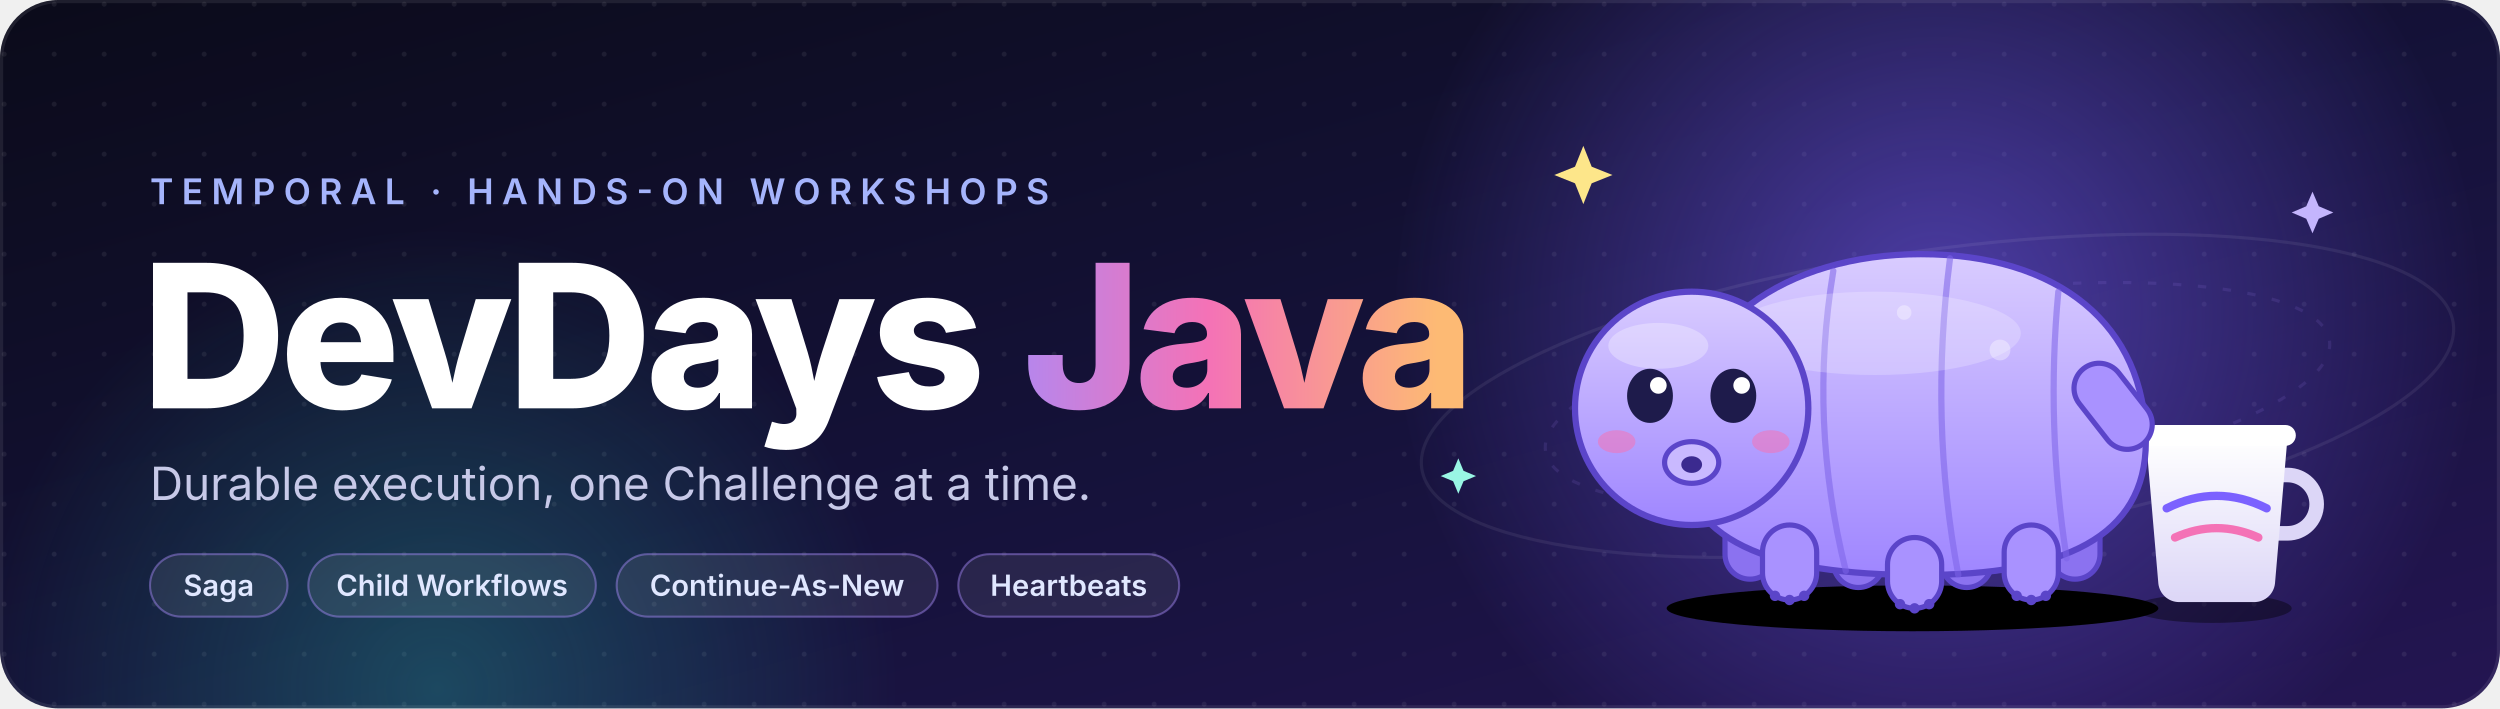
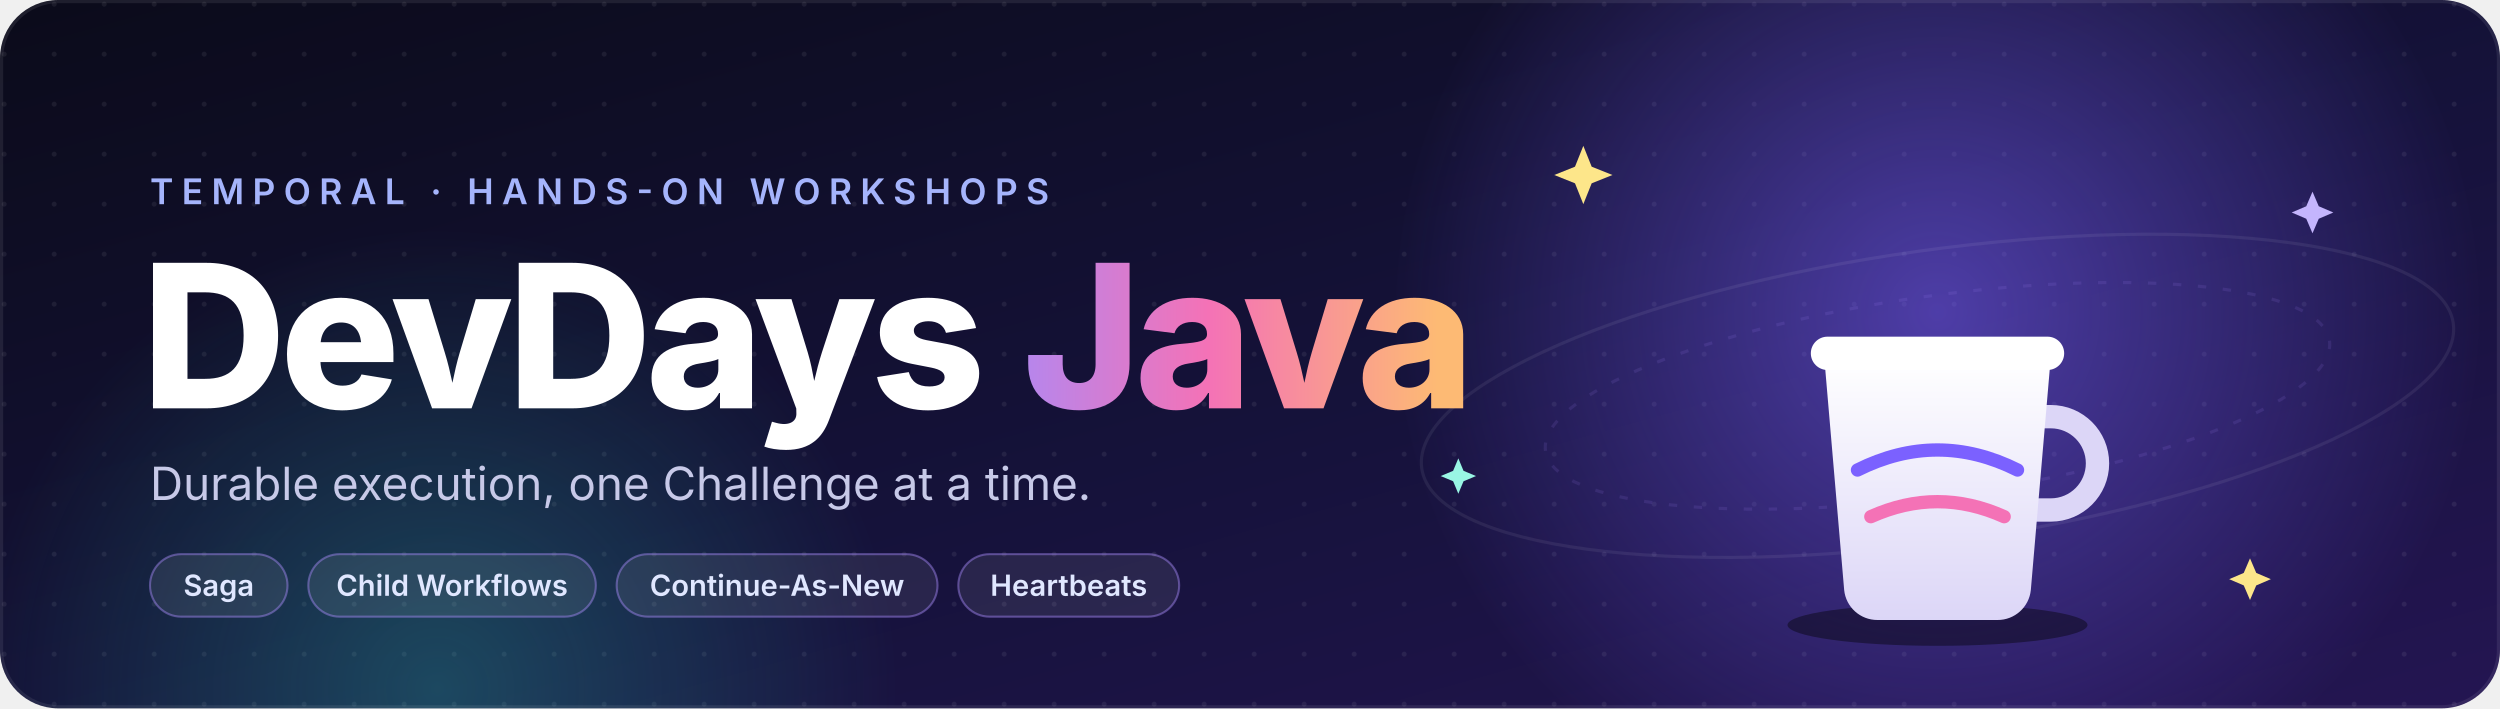
<svg xmlns="http://www.w3.org/2000/svg" viewBox="0 0 1200 340" width="1200" height="340" role="img" aria-labelledby="title desc">
  <defs>
    <linearGradient id="bg" x1="0" y1="0" x2="1" y2="1">
      <stop offset="0" stop-color="#0B0B1A" />
      <stop offset="0.55" stop-color="#15123A" />
      <stop offset="1" stop-color="#241552" />
    </linearGradient>
    <radialGradient id="glowA" cx="0.5" cy="0.5" r="0.5">
      <stop offset="0" stop-color="#7B61FF" stop-opacity="0.55" />
      <stop offset="1" stop-color="#7B61FF" stop-opacity="0" />
    </radialGradient>
    <radialGradient id="glowB" cx="0.5" cy="0.5" r="0.5">
      <stop offset="0" stop-color="#2DD4BF" stop-opacity="0.28" />
      <stop offset="1" stop-color="#2DD4BF" stop-opacity="0" />
    </radialGradient>
    <linearGradient id="java" gradientUnits="userSpaceOnUse" x1="470" y1="0" x2="690" y2="0">
      <stop offset="0" stop-color="#A78BFA" />
      <stop offset="0.5" stop-color="#F472B6" />
      <stop offset="1" stop-color="#FDBA74" />
    </linearGradient>
-     <linearGradient id="body" x1="0" y1="0" x2="0" y2="1">
-       <stop offset="0" stop-color="#D9CCFF" />
-       <stop offset="1" stop-color="#9F86FF" />
-     </linearGradient>
    <linearGradient id="cup" x1="0" y1="0" x2="0" y2="1">
      <stop offset="0" stop-color="#FFFFFF" />
      <stop offset="1" stop-color="#DCD6F7" />
    </linearGradient>
    <pattern id="dots" width="24" height="24" patternUnits="userSpaceOnUse">
      <circle cx="2" cy="2" r="1.2" fill="#FFFFFF" fill-opacity="0.07" />
    </pattern>
    <clipPath id="frame">
      <rect width="1200" height="340" rx="28" />
    </clipPath>
  </defs>
  <style>
-     .bob     { animation: bob 3.2s ease-in-out infinite; }
-     .shadow  { animation: shadow 3.2s ease-in-out infinite; transform-box: fill-box; transform-origin: center; }
-     .eye     { animation: blink 4.8s infinite; transform-box: fill-box; transform-origin: center; }
-     .leg     { transform-box: fill-box; transform-origin: 50% 0%; animation: wiggle 0.9s ease-in-out infinite alternate; }
-     .leg.b   { animation-delay: -0.45s; }
-     .wave    { transform-box: fill-box; transform-origin: 50% 90%; animation: wave 1.6s ease-in-out infinite; }
    .steam   { animation: steam 3s ease-in-out infinite; opacity: 0; }
    .steam.s2 { animation-delay: -1s; }
    .steam.s3 { animation-delay: -2s; }
    .spark   { transform-box: fill-box; transform-origin: center; animation: twinkle 2.4s ease-in-out infinite; }
    .spark.t2 { animation-delay: -0.8s; }
    .spark.t3 { animation-delay: -1.6s; }
    .drift   { animation: drift 14s ease-in-out infinite alternate; }

-     @keyframes bob     { 0%, 100% { transform: translateY(0); } 50% { transform: translateY(-9px); } }
-     @keyframes shadow  { 0%, 100% { transform: scaleX(1); opacity: .45; } 50% { transform: scaleX(.86); opacity: .28; } }
-     @keyframes blink   { 0%, 92%, 100% { transform: scaleY(1); } 95% { transform: scaleY(.08); } }
-     @keyframes wiggle  { from { transform: rotate(-9deg); } to { transform: rotate(9deg); } }
-     @keyframes wave    { 0%, 100% { transform: rotate(-14deg); } 50% { transform: rotate(18deg); } }
    @keyframes steam   { 0% { opacity: 0; transform: translateY(8px); } 30% { opacity: .85; } 100% { opacity: 0; transform: translateY(-26px); } }
    @keyframes twinkle { 0%, 100% { transform: scale(.4); opacity: .2; } 50% { transform: scale(1); opacity: 1; } }
    @keyframes drift   { from { transform: translate(0, 0); } to { transform: translate(-40px, 18px); } }

    @media (prefers-reduced-motion: reduce) {
      * { animation: none !important; }
      .steam { opacity: .7; }
    }
  </style>
  <g clip-path="url(#frame)">
    <rect width="1200" height="340" fill="url(#bg)" />
    <rect width="1200" height="340" fill="url(#dots)" />
    <g class="drift">
      <circle cx="930" cy="150" r="260" fill="url(#glowA)" />
      <circle cx="210" cy="330" r="220" fill="url(#glowB)" />
    </g>
    <ellipse cx="930" cy="190" rx="250" ry="70" fill="none" stroke="#FFFFFF" stroke-opacity="0.07" stroke-width="1.5" transform="rotate(-8 930 190)" />
    <ellipse cx="930" cy="190" rx="190" ry="48" fill="none" stroke="#A78BFA" stroke-opacity="0.12" stroke-width="1.5" stroke-dasharray="4 8" transform="rotate(-8 930 190)" />
  </g>
  <rect x="0.75" y="0.75" width="1198.5" height="338.5" rx="27.5" fill="none" stroke="#FFFFFF" stroke-opacity="0.08" stroke-width="1.5" />
  <g font-family="ui-sans-serif, -apple-system, 'Segoe UI', Inter, Helvetica, Arial, sans-serif">
    <text x="72" y="98" fill="#A5B4FC" font-size="17" font-weight="600" letter-spacing="4">TEMPORAL · HANDS-ON WORKSHOPS</text>
    <text x="68" y="196" fill="#FFFFFF" font-size="96" font-weight="800" letter-spacing="-3">DevDays <tspan fill="url(#java)">Java</tspan>
    </text>
    <text x="72" y="240" fill="#C7C9E8" font-size="22" font-weight="400">Durable execution, one Challenge at a time.</text>
    <g font-size="14" font-weight="600" fill="#E0E7FF">
      <rect x="72" y="266" width="66" height="30" rx="15" fill="#FFFFFF" fill-opacity="0.08" stroke="#A78BFA" stroke-opacity="0.45" />
      <text x="105" y="286" text-anchor="middle">Saga</text>
      <rect x="148" y="266" width="138" height="30" rx="15" fill="#FFFFFF" fill-opacity="0.08" stroke="#A78BFA" stroke-opacity="0.45" />
      <text x="217" y="286" text-anchor="middle">Child Workflows</text>
      <rect x="296" y="266" width="154" height="30" rx="15" fill="#FFFFFF" fill-opacity="0.08" stroke="#A78BFA" stroke-opacity="0.45" />
      <text x="373" y="286" text-anchor="middle">Continue-As-New</text>
      <rect x="460" y="266" width="106" height="30" rx="15" fill="#FFFFFF" fill-opacity="0.08" stroke="#A78BFA" stroke-opacity="0.45" />
      <text x="513" y="286" text-anchor="middle">Heartbeats</text>
    </g>
  </g>
  <g fill="#FDE68A">
    <path class="spark" d="M760 70 l4 10 10 4 -10 4 -4 10 -4 -10 -10 -4 10 -4z" />
    <path class="spark t2" d="M1110 92 l3 7 7 3 -7 3 -3 7 -3 -7 -7 -3 7 -3z" fill="#C4B5FD" />
    <path class="spark t3" d="M1080 268 l3 7 7 3 -7 3 -3 7 -3 -7 -7 -3 7 -3z" />
    <path class="spark t2" d="M700 220 l2.5 6 6 2.5 -6 2.5 -2.5 6 -2.5 -6 -6 -2.5 6 -2.5z" fill="#99F6E4" />
  </g>
-   <ellipse class="shadow" cx="918" cy="292" rx="118" ry="11" fill="#000000" />
-   <ellipse cx="1062" cy="292" rx="38" ry="7" fill="#000000" opacity=".4" />
-   <g>
+   <ellipse cx="930" cy="300" rx="72" ry="10" fill="#000000" opacity=".4" />
+   <g transform="translate(930 200) scale(1.6) translate(-1064 -228)">
    <path class="steam" d="M1050 196 c-8 -10 8 -16 0 -28" fill="none" stroke="#E9E5FF" stroke-width="4" stroke-linecap="round" />
    <path class="steam s2" d="M1064 194 c-8 -10 8 -16 0 -28" fill="none" stroke="#E9E5FF" stroke-width="4" stroke-linecap="round" />
    <path class="steam s3" d="M1078 196 c-8 -10 8 -16 0 -28" fill="none" stroke="#E9E5FF" stroke-width="4" stroke-linecap="round" />
    <path d="M1090 228 h8 a14 14 0 0 1 0 28 h-10" fill="none" stroke="#DCD6F7" stroke-width="7" />
    <path d="M1030 210 h68 l-6 70 a10 10 0 0 1 -10 9 h-36 a10 10 0 0 1 -10 -9z" fill="url(#cup)" />
    <rect x="1026" y="204" width="76" height="10" rx="5" fill="#FFFFFF" />
    <path d="M1040 244 q24 -12 48 0" fill="none" stroke="#7B61FF" stroke-width="4" stroke-linecap="round" />
    <path d="M1044 258 q20 -9 40 0" fill="none" stroke="#F472B6" stroke-width="4" stroke-linecap="round" />
  </g>
-   <g class="bob">
-     <g fill="#8B72F0" stroke="#5B45C9" stroke-width="2.5">
-       <g class="leg b">
-         <rect x="828" y="244" width="24" height="34" rx="12" />
-       </g>
-       <g class="leg">
-         <rect x="880" y="250" width="24" height="32" rx="12" />
-       </g>
-       <g class="leg b">
-         <rect x="932" y="250" width="24" height="32" rx="12" />
-       </g>
-       <g class="leg">
-         <rect x="984" y="244" width="24" height="34" rx="12" />
-       </g>
-     </g>
-     <path d="M806 214 c0 -58 52 -92 116 -92 c66 0 108 34 108 90 c0 46 -40 64 -108 64 c-72 0 -116 -16 -116 -62z" fill="url(#body)" stroke="#5B45C9" stroke-width="3" />
-     <g fill="none" stroke="#7C63E8" stroke-width="3" stroke-linecap="round" opacity=".55">
-       <path d="M880 130 q-12 72 6 144" />
-       <path d="M936 124 q-10 78 4 152" />
-       <path d="M988 140 q-6 64 4 128" />
-     </g>
-     <ellipse cx="900" cy="160" rx="70" ry="20" fill="#FFFFFF" opacity=".22" />
-     <g fill="#FFFFFF" opacity=".35">
-       <circle cx="960" cy="168" r="5" />
-       <circle cx="1002" cy="190" r="4" />
-       <circle cx="914" cy="150" r="3.5" />
-     </g>
-     <g fill="#A992FF" stroke="#5B45C9" stroke-width="2.5">
-       <g class="leg">
-         <rect x="846" y="252" width="26" height="36" rx="13" />
-       </g>
-       <g class="leg b">
-         <rect x="906" y="258" width="26" height="34" rx="13" />
-       </g>
-       <g class="leg">
-         <rect x="962" y="252" width="26" height="36" rx="13" />
-       </g>
-     </g>
-     <g fill="#5B45C9">
-       <circle cx="852" cy="286" r="2.5" />
-       <circle cx="859" cy="288" r="2.5" />
-       <circle cx="866" cy="286" r="2.5" />
-       <circle cx="912" cy="290" r="2.5" />
-       <circle cx="919" cy="292" r="2.5" />
-       <circle cx="926" cy="290" r="2.5" />
-       <circle cx="968" cy="286" r="2.5" />
-       <circle cx="975" cy="288" r="2.5" />
-       <circle cx="982" cy="286" r="2.5" />
-     </g>
-     <g class="wave">
-       <rect x="1014" y="168" width="24" height="46" rx="12" fill="#A992FF" stroke="#5B45C9" stroke-width="2.5" transform="rotate(-38 1026 210)" />
-     </g>
-     <circle cx="812" cy="196" r="56" fill="url(#body)" stroke="#5B45C9" stroke-width="3" />
-     <ellipse cx="796" cy="166" rx="24" ry="11" fill="#FFFFFF" opacity=".3" />
-     <g class="eye">
-       <ellipse cx="792" cy="190" rx="11" ry="13" fill="#1E1B4B" />
-       <circle cx="796" cy="185" r="4" fill="#FFFFFF" />
-     </g>
-     <g class="eye">
-       <ellipse cx="832" cy="190" rx="11" ry="13" fill="#1E1B4B" />
-       <circle cx="836" cy="185" r="4" fill="#FFFFFF" />
-     </g>
-     <ellipse cx="776" cy="212" rx="9" ry="5.5" fill="#F472B6" opacity=".55" />
-     <ellipse cx="850" cy="212" rx="9" ry="5.5" fill="#F472B6" opacity=".55" />
-     <ellipse cx="812" cy="222" rx="13" ry="10" fill="#C9B9FF" stroke="#5B45C9" stroke-width="2.5" />
-     <ellipse cx="812" cy="223" rx="5" ry="4" fill="#3B2A8F" />
-   </g>
</svg>
